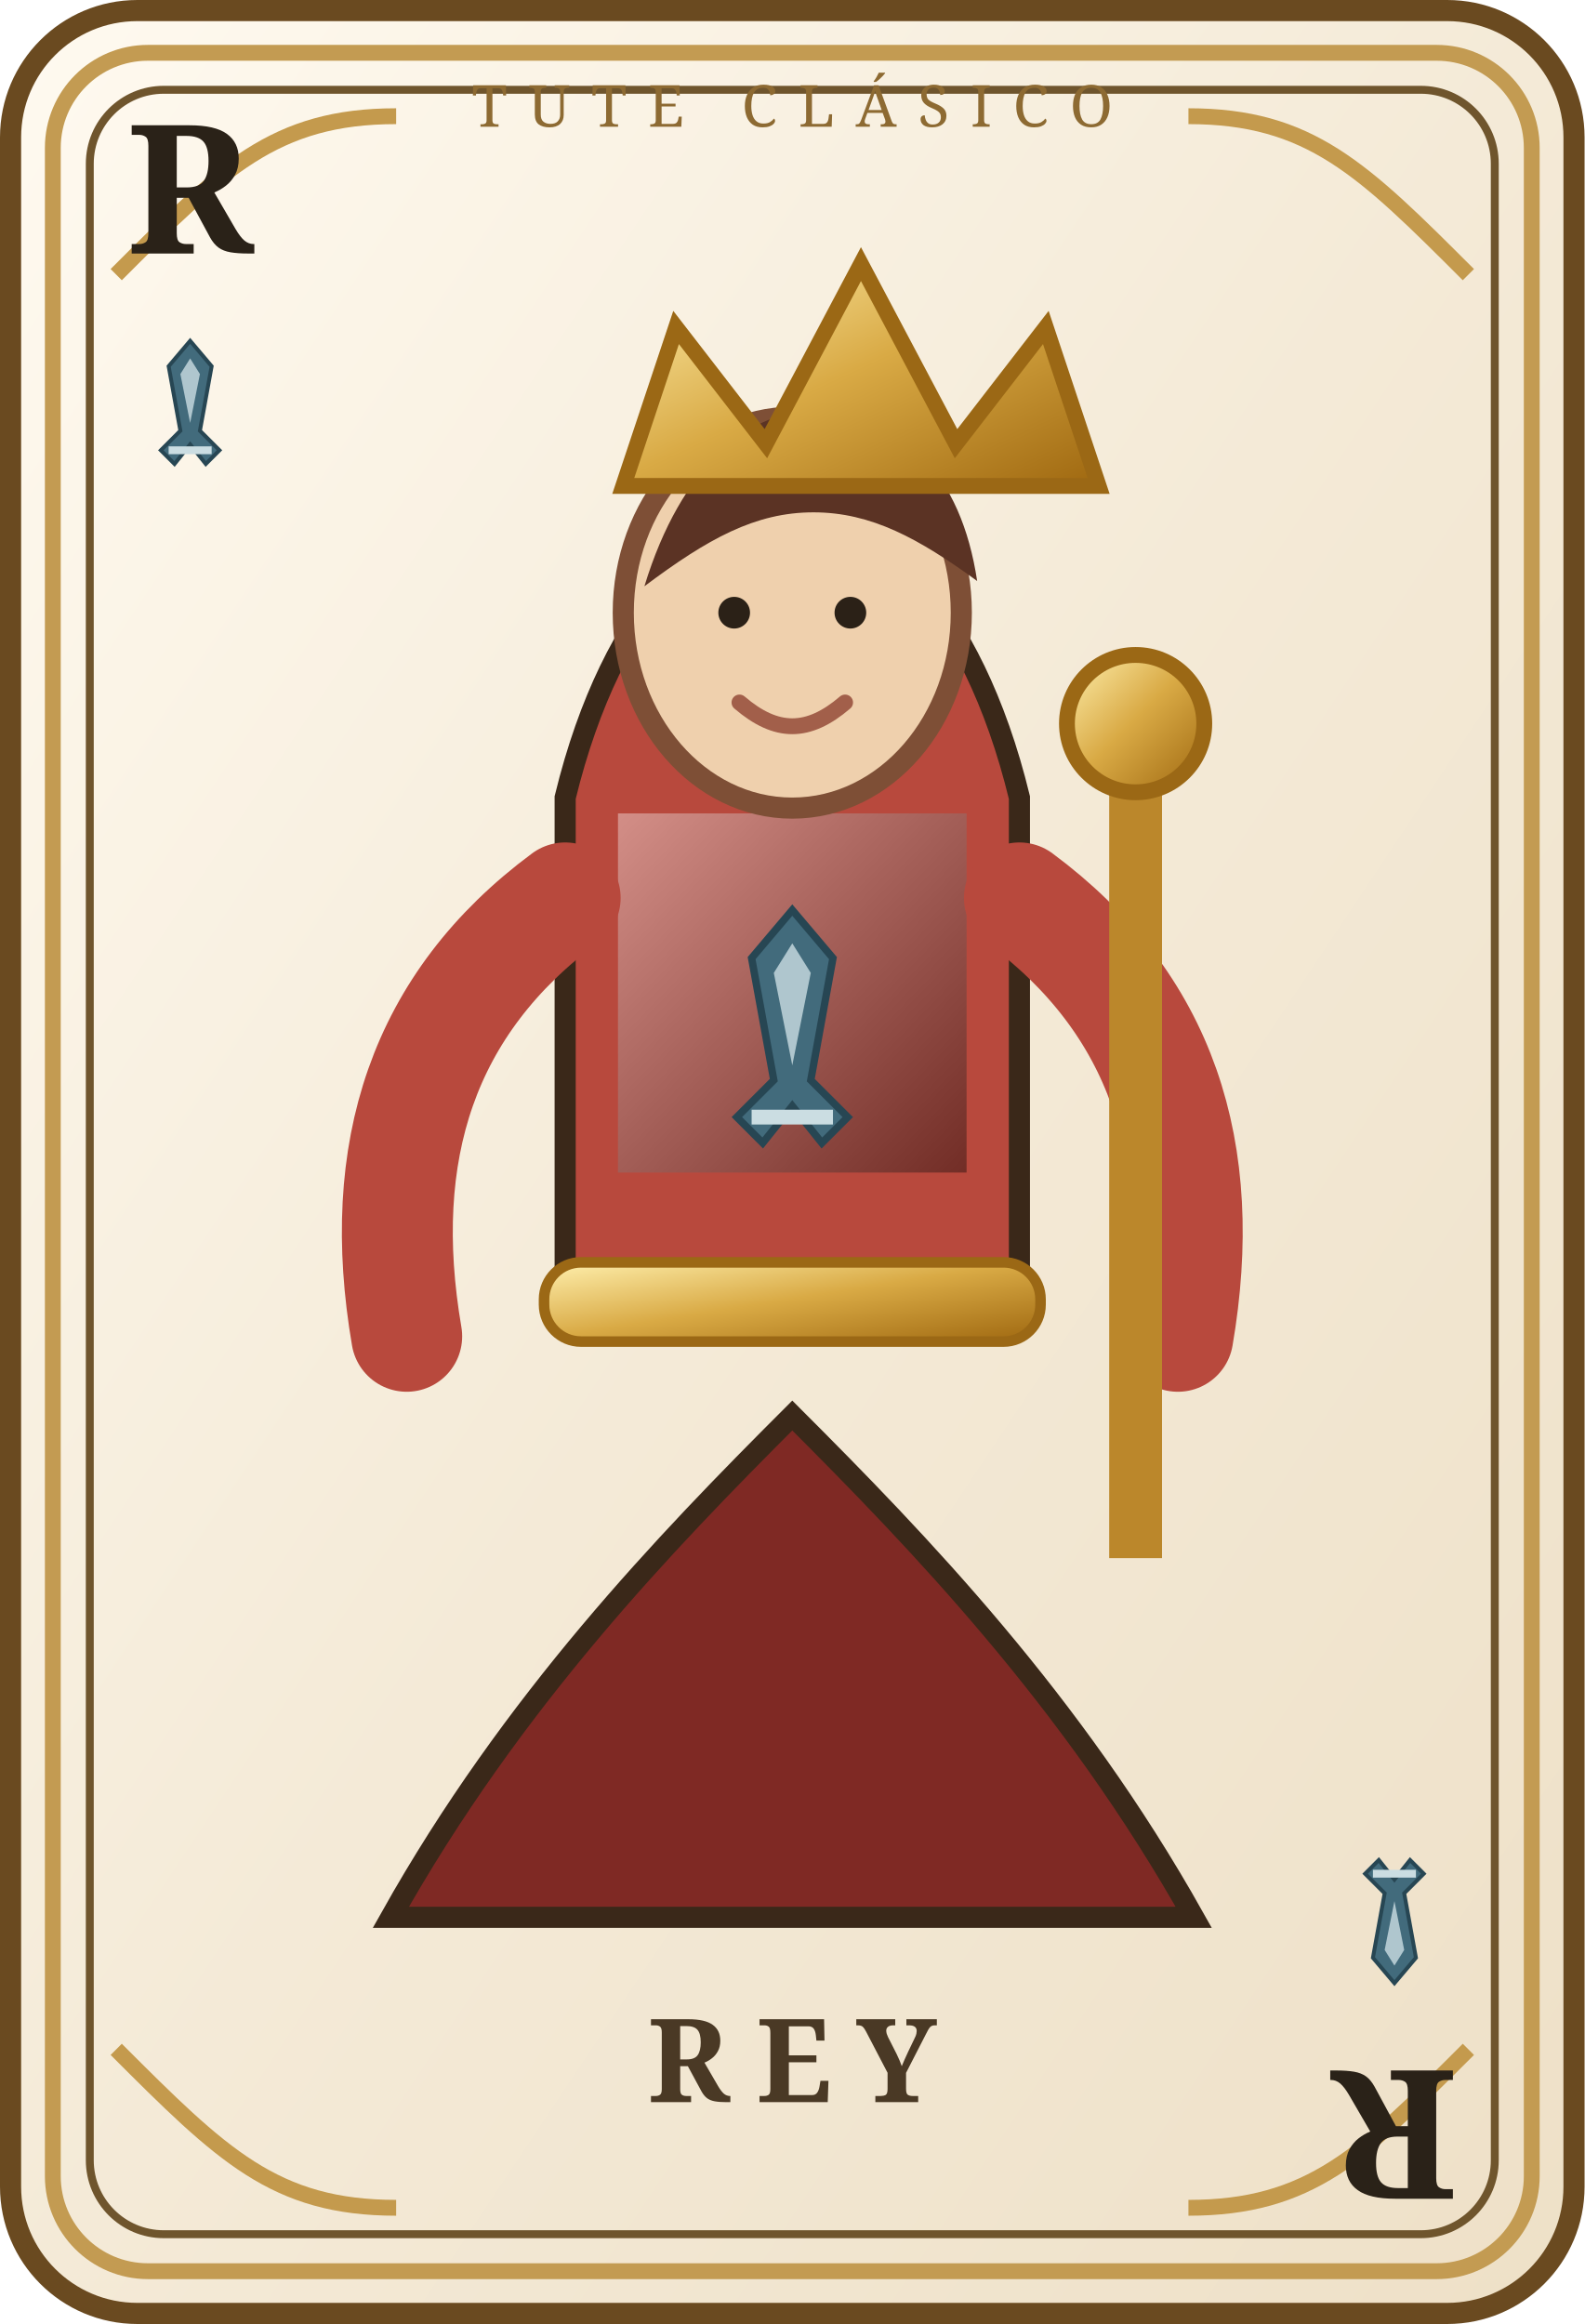
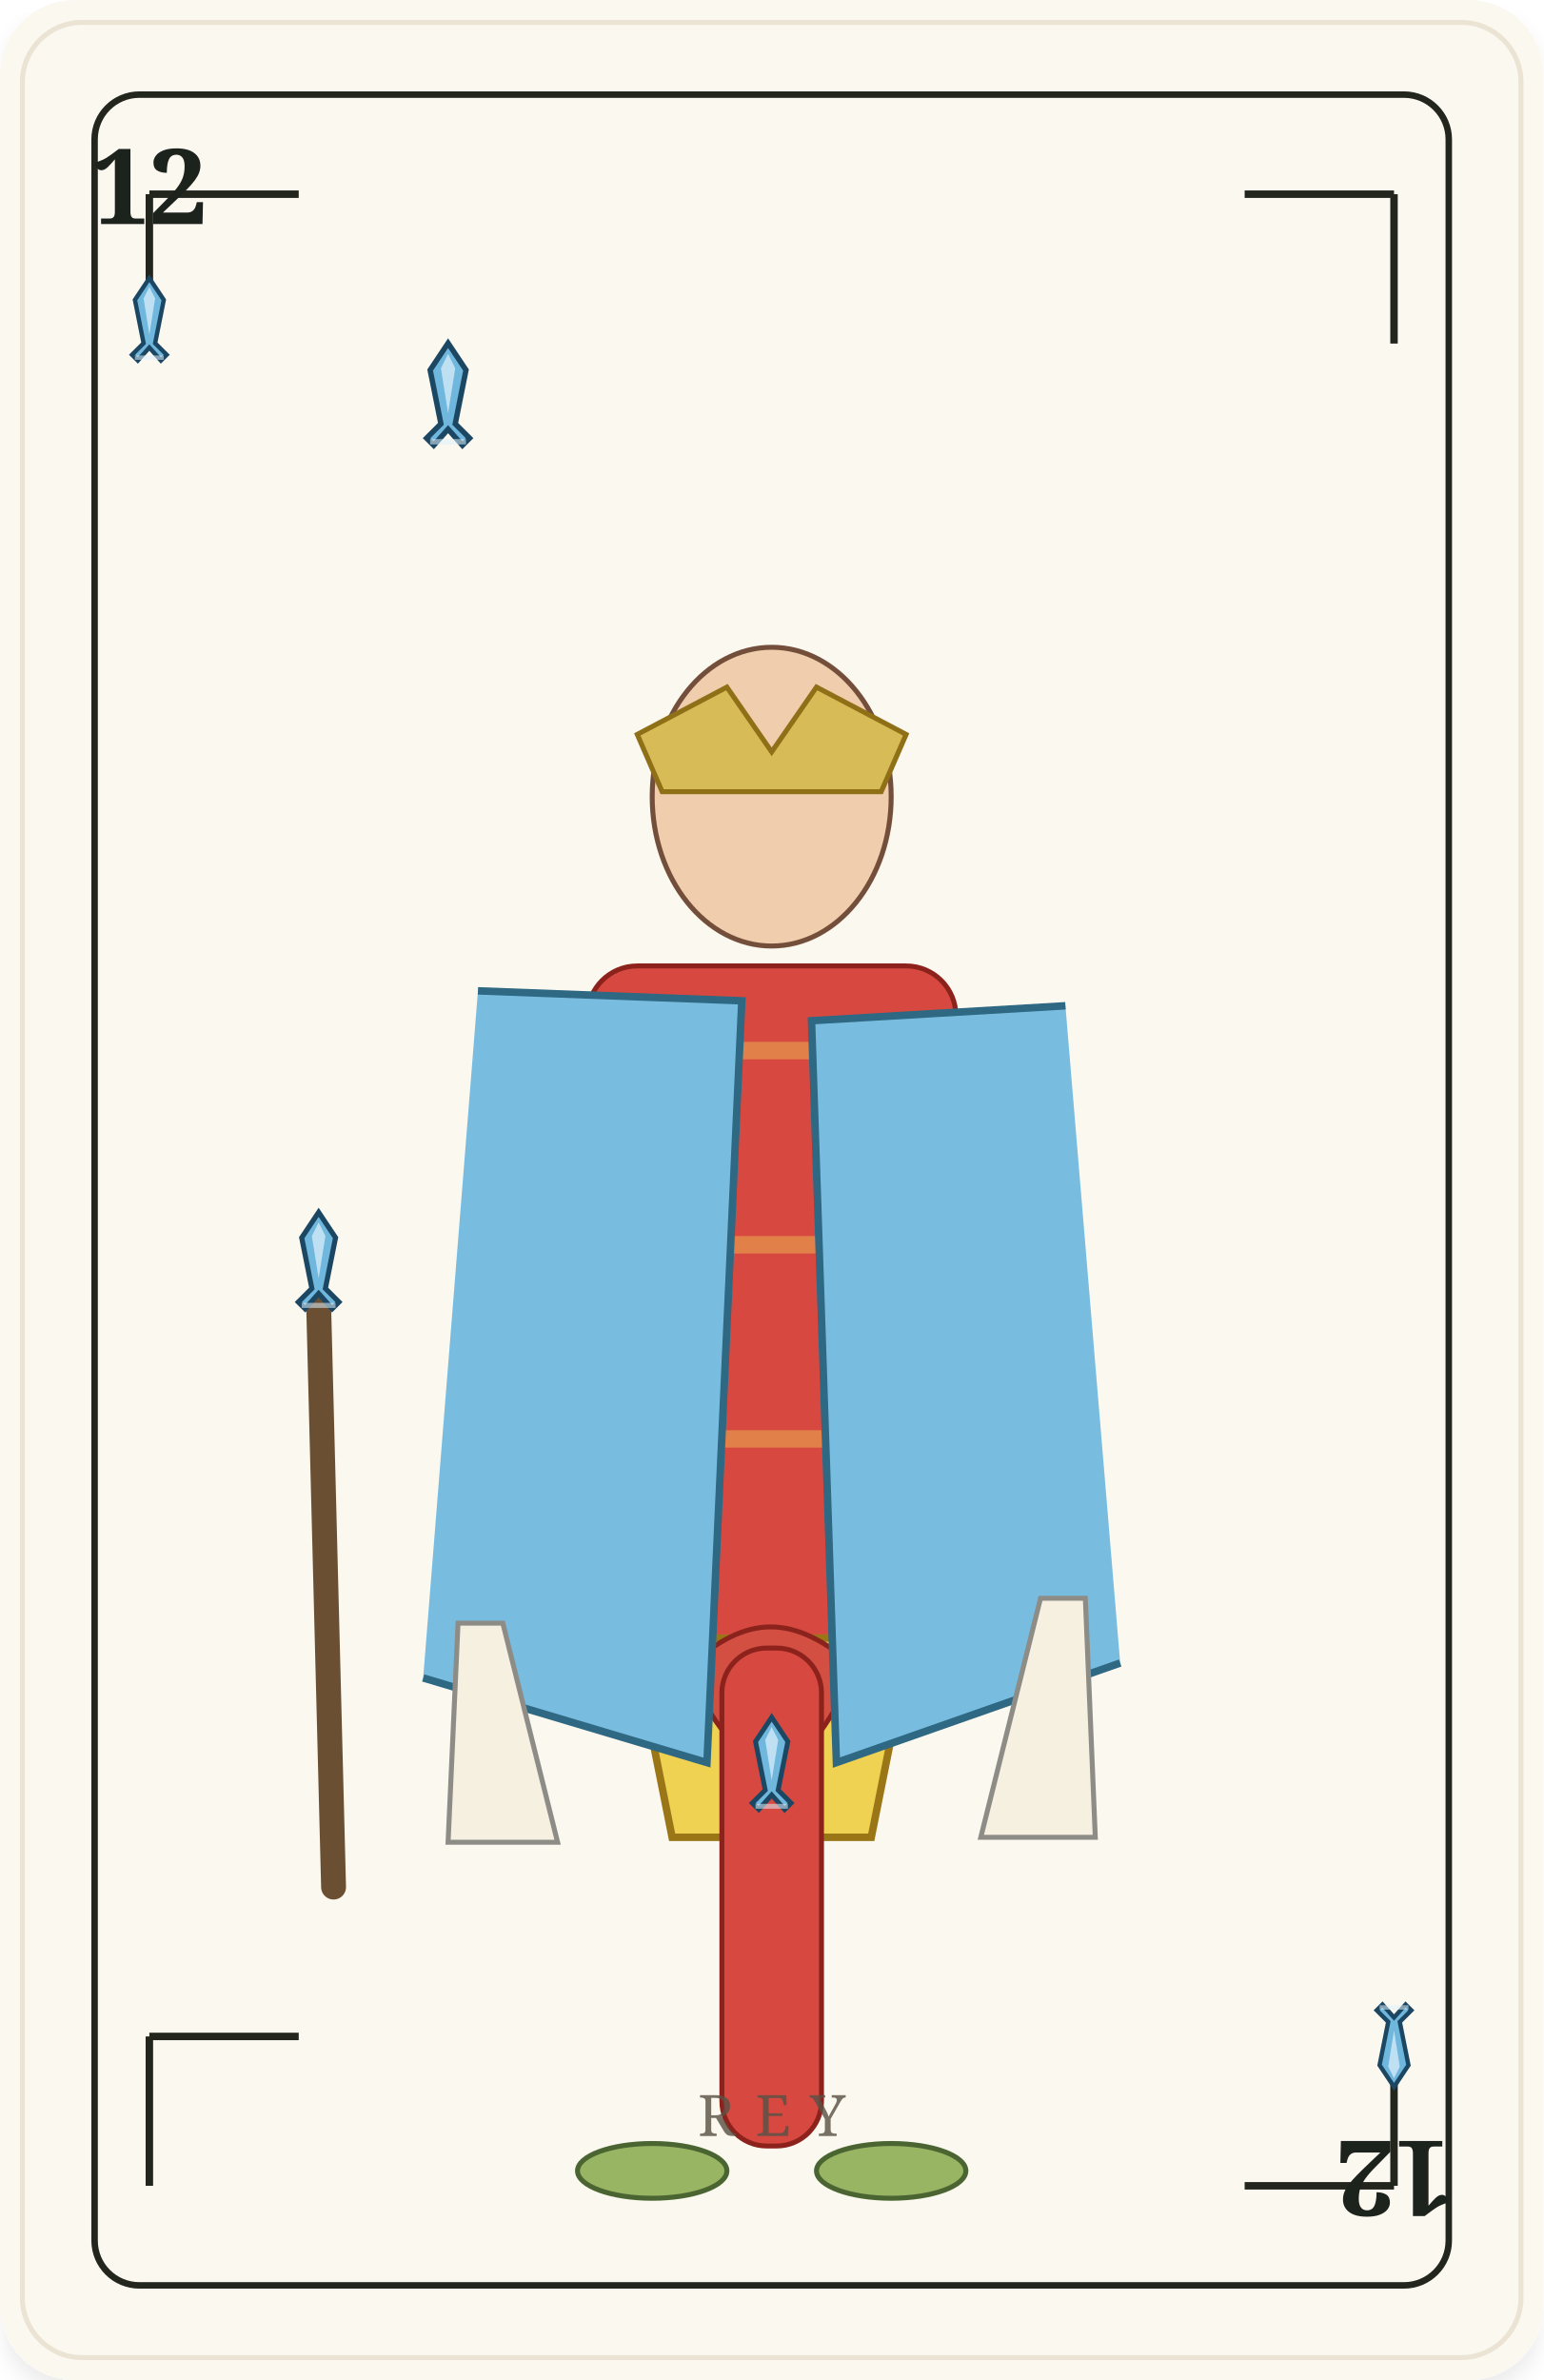
- <svg xmlns="http://www.w3.org/2000/svg" width="300" height="440" viewBox="0 0 300 440">
+ <svg xmlns="http://www.w3.org/2000/svg" width="620" height="956" viewBox="0 0 620 956">
  <defs>
-     <linearGradient id="paper" x1="0" y1="0" x2="1" y2="1">
-       <stop offset="0" stop-color="#fffaf0" />
-       <stop offset=".5" stop-color="#f4ead7" />
-       <stop offset="1" stop-color="#eee0c7" />
+     <filter id="shadow" x="-20%" y="-20%" width="140%" height="140%">
+       <feDropShadow dx="0" dy="5" stdDeviation="4" flood-opacity=".08" />
+     </filter>
+     <linearGradient id="oroFill" x1="0" x2="1">
+       <stop offset="0" stop-color="#f7db89" />
+       <stop offset="1" stop-color="#d19309" />
    </linearGradient>
-     <linearGradient id="gold" x1="0" y1="0" x2="1" y2="1">
-       <stop offset="0" stop-color="#fff0ae" />
-       <stop offset=".48" stop-color="#d9aa45" />
-       <stop offset="1" stop-color="#9f6810" />
-     </linearGradient>
-     <linearGradient id="cloth" x1="0" y1="0" x2="1" y2="1">
-       <stop offset="0" stop-color="#fff" />
-       <stop offset="1" stop-color="#000" />
-     </linearGradient>
-     <filter id="grain">
-       <feTurbulence type="fractalNoise" baseFrequency=".8" numOctaves="2" seed="4" />
-       <feColorMatrix values="1 0 0 0 0 0 1 0 0 0 0 0 1 0 0 0 0 0 .035 0" />
-     </filter>
-     <filter id="shadow">
-       <feDropShadow dx="0" dy="3" stdDeviation="2" flood-opacity=".2" />
-     </filter>
  </defs>
-   <rect x="2" y="2" width="296" height="436" rx="24" fill="url(#paper)" stroke="#6a4a20" stroke-width="4" />
-   <rect x="10" y="10" width="280" height="420" rx="18" fill="none" stroke="#c39b52" stroke-width="3" />
-   <rect x="17" y="17" width="266" height="406" rx="14" fill="none" stroke="#6f552d" stroke-width="1.5" />
-   <path d="M22 52C42 32 52 22 75 22M225 22c23 0 33 10 53 30M22 388c20 20 30 30 53 30M225 418c23 0 33-10 53-30" fill="none" stroke="#c49a4d" stroke-width="3" />
-   <g>
-     <g>
-       <path d="M74 363c23-41 52-71 76-95 24 24 53 54 76 95Z" fill="#7f2924" stroke="#3a2819" stroke-width="4" />
-       <path d="M107 151c9-37 28-54 43-54s34 17 43 54v98h-86Z" fill="#b8493d" stroke="#3a2819" stroke-width="4" />
-       <path d="M117 154h66v68h-66Z" fill="url(#cloth)" opacity=".38" />
-       <ellipse cx="150" cy="116" rx="32" ry="37" fill="#efd0ad" stroke="#7e4f36" stroke-width="4" />
-       <path d="M122 111c7-23 20-33 31-33 18 0 29 12 32 32-11-8-20-13-31-13-11 0-20 5-32 14Z" fill="#5b3324" />
-       <path d="M118 92l10-30 17 22 18-34 18 34 17-22 10 30Z" fill="url(#gold)" stroke="#9b6815" stroke-width="3" />
-       <circle cx="139" cy="116" r="3" fill="#2b2117" />
-       <circle cx="161" cy="116" r="3" fill="#2b2117" />
-       <path d="M140 133c7 6 13 6 20 0" fill="none" stroke="#a25f4a" stroke-width="3" stroke-linecap="round" />
-       <path d="M107 170c-27 20-36 48-30 83" fill="none" stroke="#b8493d" stroke-width="21" stroke-linecap="round" />
-       <path d="M193 170c27 20 36 48 30 83" fill="none" stroke="#b8493d" stroke-width="21" stroke-linecap="round" />
-       <rect x="103" y="239" width="94" height="15" rx="7" fill="url(#gold)" stroke="#9b6815" stroke-width="2" />
-       <g transform="translate(150 194)">
-         <g transform="translate(0 0) rotate(0) scale(0.7)" opacity="1">
-           <path d="M0-31 11-18 5 15l10 10-7 7-8-10-8 10-7-7 10-10-6-33L0-31Z" fill="#426b7c" stroke="#274653" stroke-width="2" />
-           <path d="M0-22 5-14 0 11-5-14 0-22Z" fill="#cbdde2" opacity=".8" />
-           <path d="M-11 25h22" stroke="#cbdde2" stroke-width="4" />
-         </g>
+   <g filter="url(#shadow)">
+     <rect width="620" height="956" rx="30" fill="#fbf8f0" />
+     <rect x="9" y="9" width="602" height="938" rx="24" fill="none" stroke="#ebe3d4" stroke-width="2" />
+     <rect x="38" y="38" width="544" height="880" rx="18" fill="none" stroke="#23251f" stroke-width="2.6" />
+     <path d="M60 78H120M60 78V138" stroke="#23251f" stroke-width="3" />
+     <path d="M500 78H560M560 78V138" stroke="#23251f" stroke-width="3" />
+     <path d="M60 818H120M60 818V878" stroke="#23251f" stroke-width="3" />
+     <path d="M500 878H560M560 818V878" stroke="#23251f" stroke-width="3" />
+     <g transform="translate(60 90)">
+       <text x="0" y="0" text-anchor="middle" font-family="Georgia,serif" font-size="42" font-weight="700" fill="#1d211b">12</text>
+       <g transform="translate(0 38) scale(.58)">
+         <path d="M0 -28L10 -13L4 17L12 25L8 29L0 20L-8 29L-12 25L-4 17L-10 -13Z" fill="#70b7dd" stroke="#1d4664" stroke-width="3" />
+         <path d="M0 -22L4 -14L0 11L-4 -14Z" fill="#def0fb" opacity=".72" />
+         <path d="M-10 27H10" stroke="#dff1fb" stroke-width="3" opacity=".55" />
      </g>
-       <path d="M215 145v150" stroke="#bb872b" stroke-width="10" />
-       <circle cx="215" cy="137" r="13" fill="url(#gold)" stroke="#9b6815" stroke-width="3" />
-       <text x="150" y="398" text-anchor="middle" font-family="Georgia,serif" font-size="22" font-weight="700" letter-spacing="5" fill="#4a3925">REY</text>
    </g>
+     <g transform="translate(560 860) rotate(180 0 0)">
+       <text x="0" y="0" text-anchor="middle" font-family="Georgia,serif" font-size="42" font-weight="700" fill="#1d211b">12</text>
+       <g transform="translate(0 38) scale(.58)">
+         <path d="M0 -28L10 -13L4 17L12 25L8 29L0 20L-8 29L-12 25L-4 17L-10 -13Z" fill="#70b7dd" stroke="#1d4664" stroke-width="3" />
+         <path d="M0 -22L4 -14L0 11L-4 -14Z" fill="#def0fb" opacity=".72" />
+         <path d="M-10 27H10" stroke="#dff1fb" stroke-width="3" opacity=".55" />
+       </g>
+     </g>
+     <g transform="translate(180 158) scale(.72)">
+       <path d="M0 -28L10 -13L4 17L12 25L8 29L0 20L-8 29L-12 25L-4 17L-10 -13Z" fill="#70b7dd" stroke="#1d4664" stroke-width="3" />
+       <path d="M0 -22L4 -14L0 11L-4 -14Z" fill="#def0fb" opacity=".72" />
+       <path d="M-10 27H10" stroke="#dff1fb" stroke-width="3" opacity=".55" />
+     </g>
+     <g transform="translate(310 500)">
+       <ellipse cx="0" cy="-180" rx="48" ry="60" fill="#efcdad" stroke="#73503a" stroke-width="2" />
+       <path d="M-54 -205L-18 -224L0 -198L18 -224L54 -205L44 -182H-44Z" fill="#d7bb57" stroke="#8f6f18" stroke-width="2" />
+       <rect x="-74" y="-112" width="148" height="274" rx="20" fill="#d74a40" stroke="#8d241e" stroke-width="2" />
+       <path d="M-70 -78H70M-70 0H70M-70 78H70" stroke="#f1ca56" stroke-width="7" opacity=".42" />
+       <path d="M-56 158H56L40 238H-40Z" fill="#f0d253" stroke="#9b7618" stroke-width="3" />
+       <path d="M-34 170C-10 148 9 148 34 170C22 196 12 206 0 215C-14 203 -24 193 -34 170Z" fill="#d34f43" stroke="#8b241f" stroke-width="2" />
+       <path d="M-118 -102L-12 -98L-26 208L-140 174" fill="#78bde0" stroke="#2e6782" stroke-width="3" />
+       <path d="M118 -96L16 -90L26 208L140 168" fill="#78bde0" stroke="#2e6782" stroke-width="3" />
+       <path d="M-126 152L-108 152L-86 240L-130 240Z" fill="#f5f0e0" stroke="#8e8c86" stroke-width="2" />
+       <path d="M126 142L108 142L84 238L130 238Z" fill="#f5f0e0" stroke="#8e8c86" stroke-width="2" />
+       <rect x="-20" y="162" width="40" height="200" rx="18" fill="#d74a40" stroke="#8d241e" stroke-width="2" />
+       <ellipse cx="-48" cy="372" rx="30" ry="11" fill="#98b563" stroke="#4b6531" stroke-width="2" />
+       <ellipse cx="48" cy="372" rx="30" ry="11" fill="#98b563" stroke="#4b6531" stroke-width="2" />
+       <path d="M-182 24L-176 258" stroke="#6a5032" stroke-width="10" stroke-linecap="round" />
+       <g transform="translate(-182 6) scale(.68)">
+         <path d="M0 -28L10 -13L4 17L12 25L8 29L0 20L-8 29L-12 25L-4 17L-10 -13Z" fill="#70b7dd" stroke="#1d4664" stroke-width="3" />
+         <path d="M0 -22L4 -14L0 11L-4 -14Z" fill="#def0fb" opacity=".72" />
+         <path d="M-10 27H10" stroke="#dff1fb" stroke-width="3" opacity=".55" />
+       </g>
+       <g transform="translate(0 208) scale(.65)">
+         <path d="M0 -28L10 -13L4 17L12 25L8 29L0 20L-8 29L-12 25L-4 17L-10 -13Z" fill="#70b7dd" stroke="#1d4664" stroke-width="3" />
+         <path d="M0 -22L4 -14L0 11L-4 -14Z" fill="#def0fb" opacity=".72" />
+         <path d="M-10 27H10" stroke="#dff1fb" stroke-width="3" opacity=".55" />
+       </g>
+     </g>
+     <text x="310" y="858" text-anchor="middle" font-family="Georgia,serif" font-size="23" letter-spacing="8" fill="#5a5246" opacity=".82">REY</text>
  </g>
-   <g transform="translate(36 48) rotate(0)">
-     <text x="0" y="0" text-anchor="middle" font-family="Georgia,serif" font-size="34" font-weight="700" fill="#2a2218">R</text>
-     <g transform="translate(0 28) rotate(0) scale(0.37)" opacity="1">
-       <path d="M0-31 11-18 5 15l10 10-7 7-8-10-8 10-7-7 10-10-6-33L0-31Z" fill="#426b7c" stroke="#274653" stroke-width="2" />
-       <path d="M0-22 5-14 0 11-5-14 0-22Z" fill="#cbdde2" opacity=".8" />
-       <path d="M-11 25h22" stroke="#cbdde2" stroke-width="4" />
-     </g>
-   </g>
-   <g transform="translate(264 392) rotate(180)">
-     <text x="0" y="0" text-anchor="middle" font-family="Georgia,serif" font-size="34" font-weight="700" fill="#2a2218">R</text>
-     <g transform="translate(0 28) rotate(0) scale(0.37)" opacity="1">
-       <path d="M0-31 11-18 5 15l10 10-7 7-8-10-8 10-7-7 10-10-6-33L0-31Z" fill="#426b7c" stroke="#274653" stroke-width="2" />
-       <path d="M0-22 5-14 0 11-5-14 0-22Z" fill="#cbdde2" opacity=".8" />
-       <path d="M-11 25h22" stroke="#cbdde2" stroke-width="4" />
-     </g>
-   </g>
-   <text x="150" y="24" text-anchor="middle" font-family="Georgia,serif" font-size="11" letter-spacing="4" fill="#8d6a32">TUTE CLÁSICO</text>
</svg>
